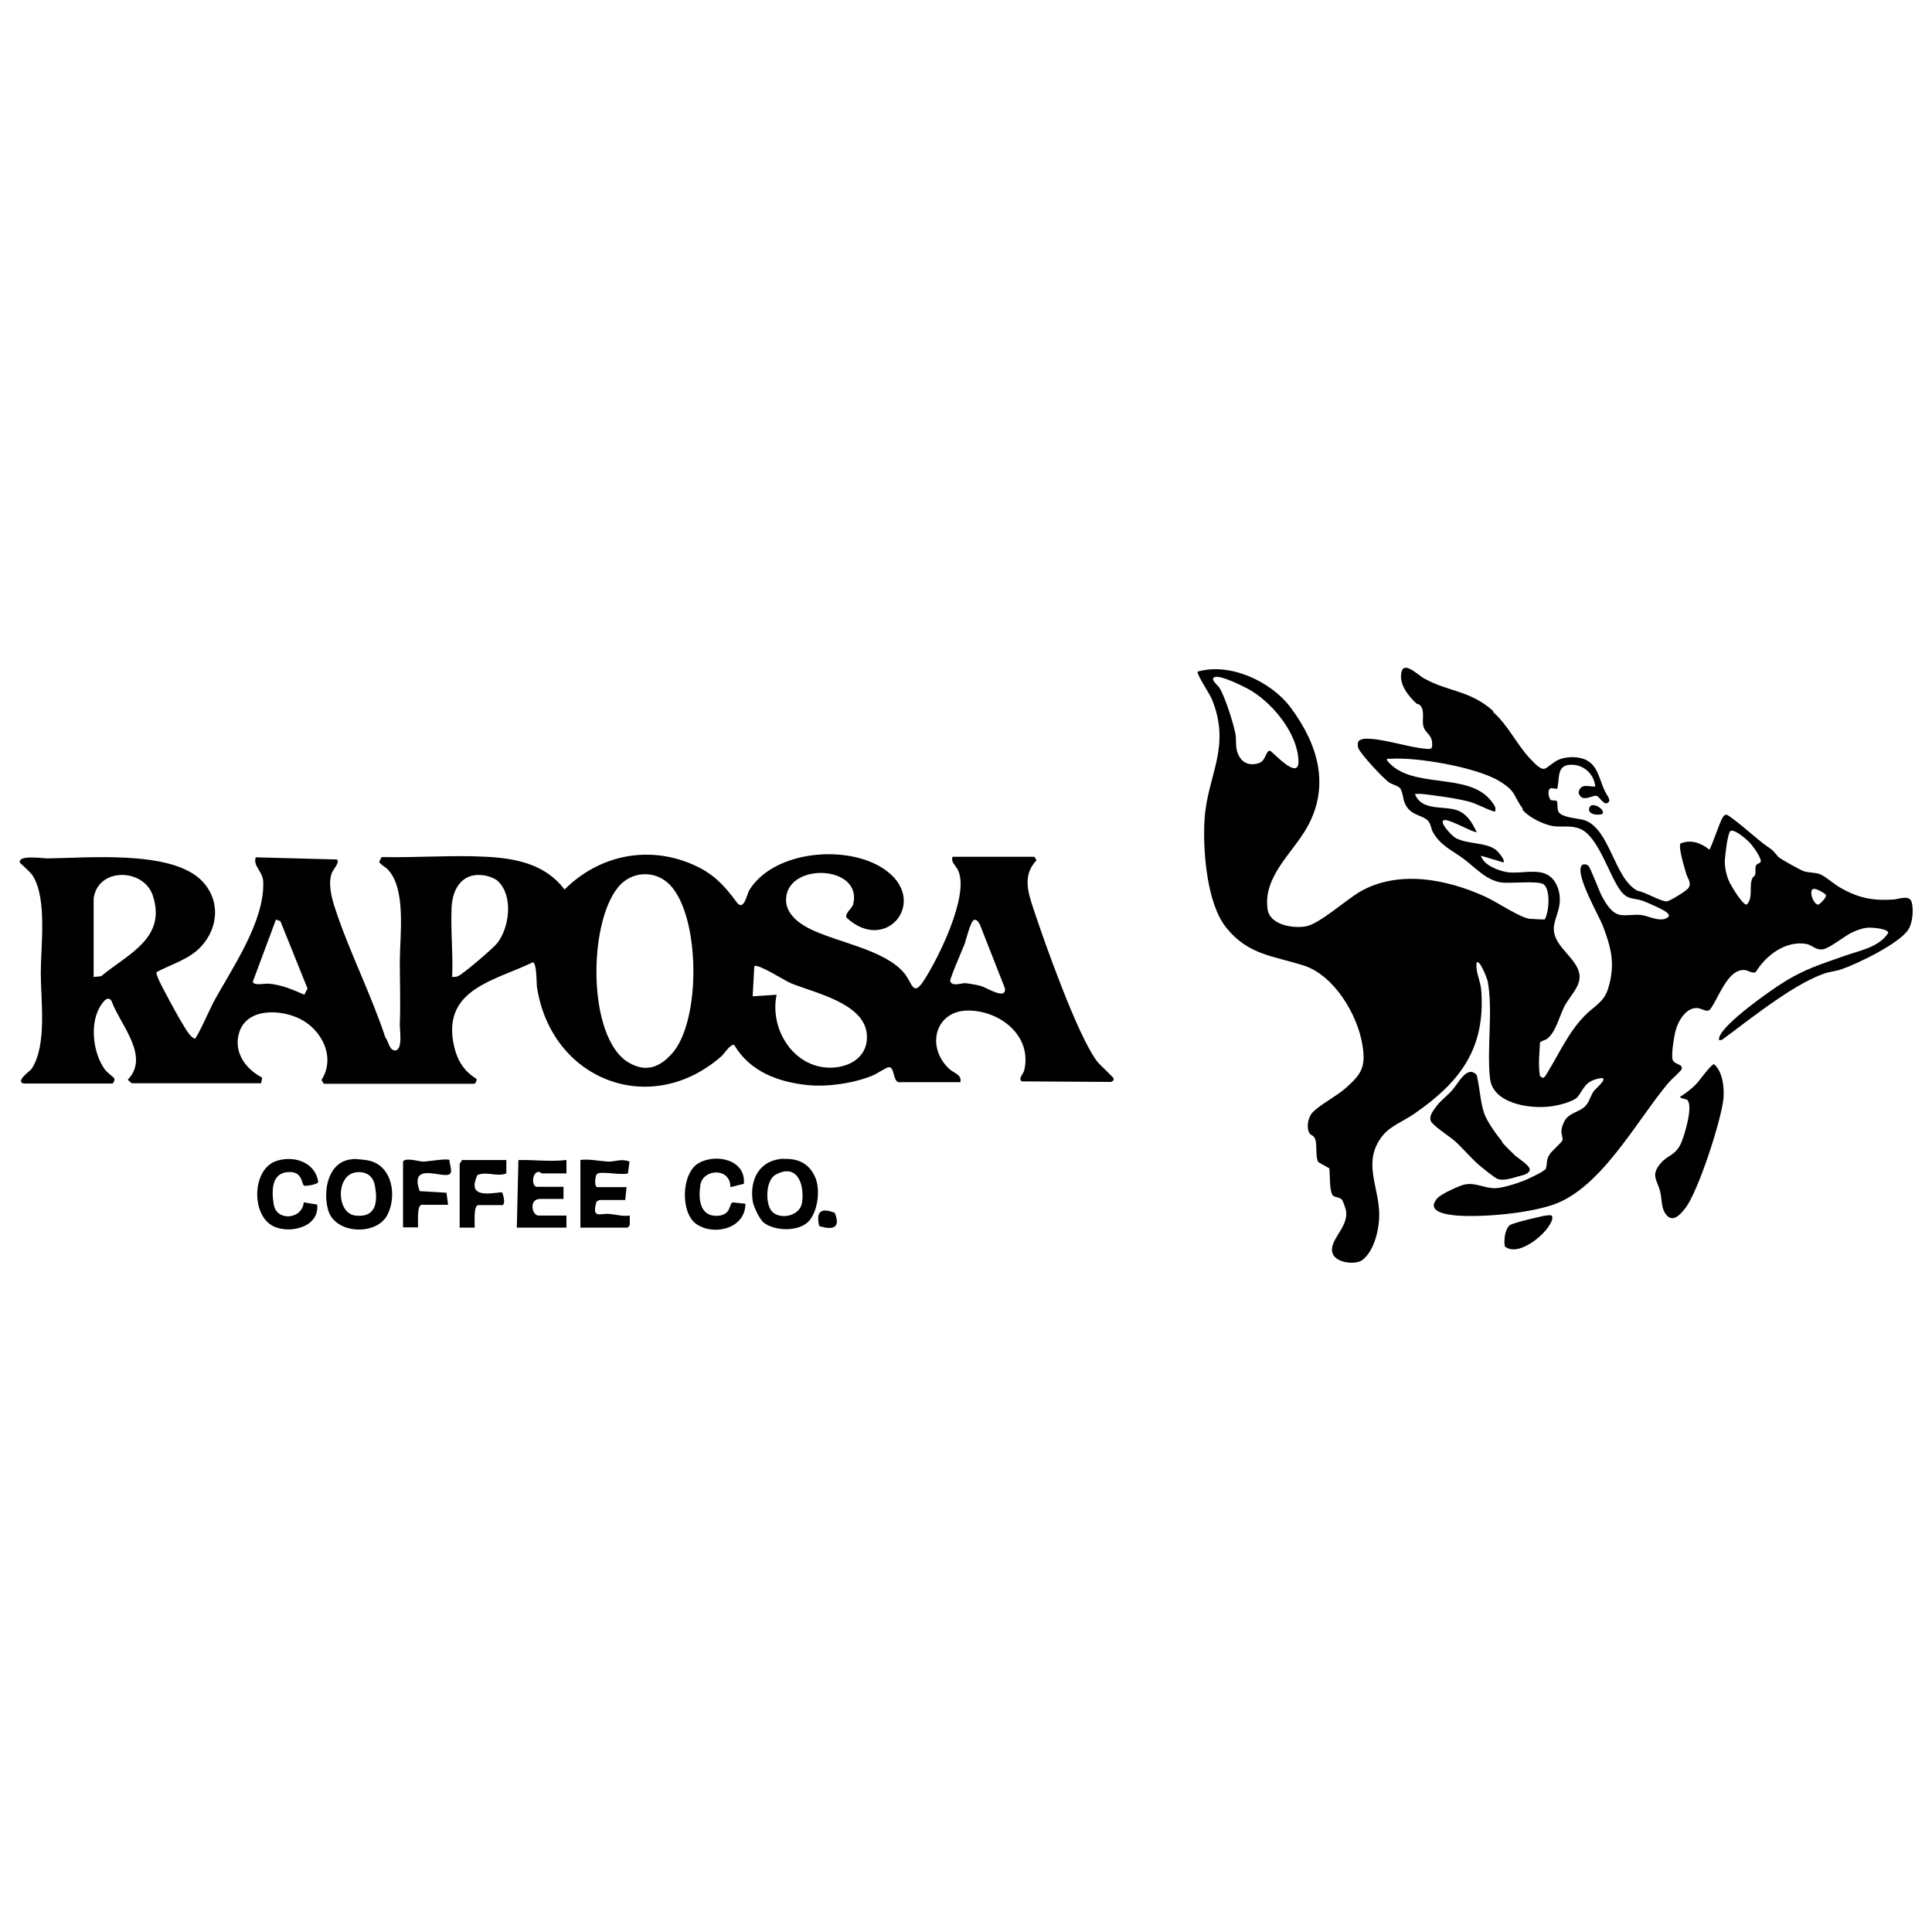
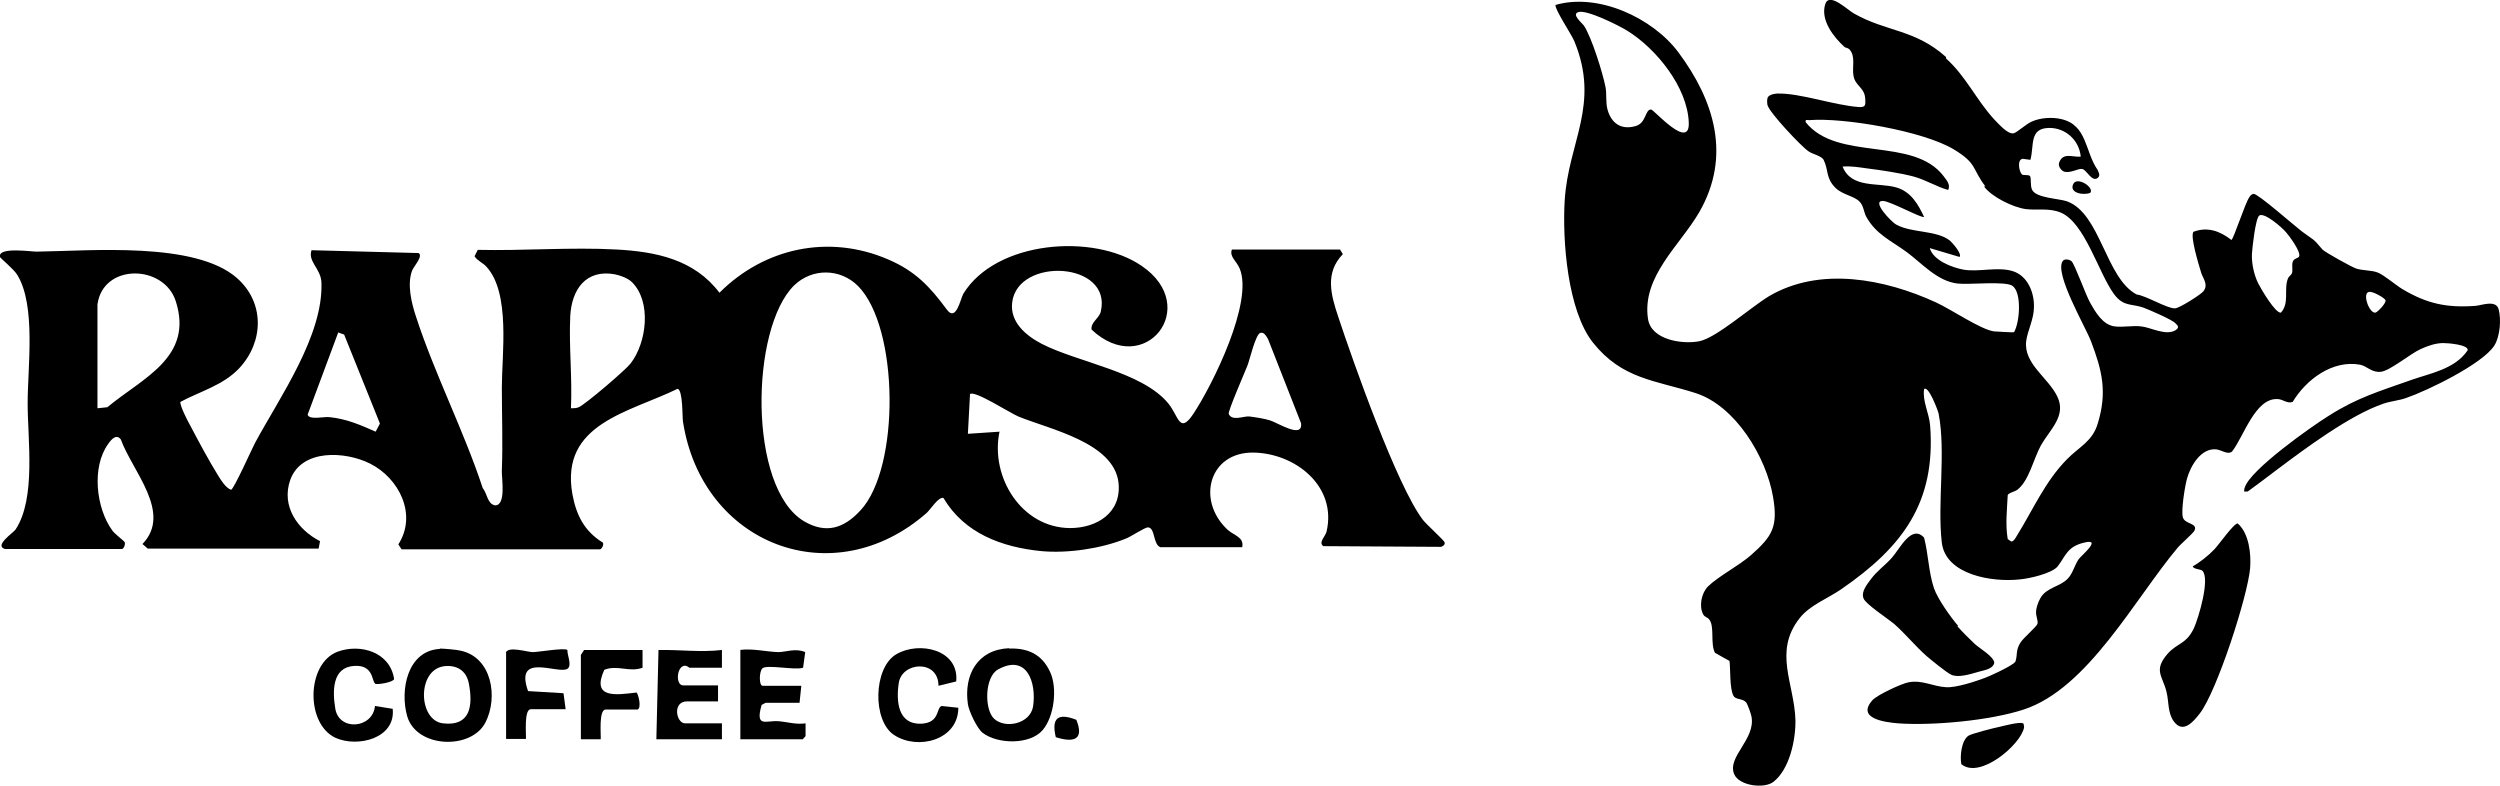
- <svg xmlns="http://www.w3.org/2000/svg" id="Layer_1" version="1.1" viewBox="0 0 72 72">
+ <svg xmlns="http://www.w3.org/2000/svg" id="Layer_1" version="1.1" viewBox="0.74 24.89 70.54 22.17">
  <g>
    <path d="M.88,40.38c-.32-.09.24-.46.3-.55.58-.88.34-2.54.34-3.56s.24-2.75-.29-3.62c-.1-.17-.49-.48-.49-.51-.07-.3.94-.14,1.04-.15,1.52-.02,4.46-.29,5.64.74.79.69.77,1.8.07,2.55-.45.48-1.1.65-1.66.95-.02.1.21.55.28.67.22.42.53,1,.78,1.4.08.13.22.36.37.41.08-.02.58-1.14.68-1.33.69-1.28,1.92-3.01,1.87-4.51-.01-.4-.39-.59-.28-.92l3.02.08c.14.08-.13.37-.18.49-.15.39-.02.92.11,1.31.52,1.6,1.35,3.22,1.88,4.83.13.16.13.45.35.49.32,0,.18-.78.19-.98.03-.79,0-1.57,0-2.35,0-.93.25-2.67-.44-3.41-.1-.11-.25-.16-.33-.29l.09-.18c1.29.03,2.63-.08,3.91-.01,1.12.06,2.2.28,2.91,1.22,1.27-1.27,3.09-1.66,4.76-.94.77.33,1.18.77,1.66,1.42.26.35.38-.31.46-.45.92-1.5,3.67-1.72,5.03-.79,1.71,1.16.08,3.2-1.41,1.8-.03-.21.22-.32.26-.51.33-1.41-2.34-1.55-2.5-.26-.07.56.39.94.83,1.17,1.03.53,2.85.79,3.58,1.69.29.36.31.87.7.29.55-.83,1.7-3.16,1.31-4.1-.09-.22-.3-.34-.22-.54h3.05l.08.13c-.51.53-.34,1.14-.13,1.77.42,1.27,1.66,4.78,2.39,5.73.09.12.6.58.61.63.02.07-.04.11-.1.13l-3.32-.02c-.15-.1.06-.28.09-.41.3-1.28-.88-2.21-2.06-2.23-1.25-.02-1.62,1.34-.74,2.17.18.17.48.21.42.5h-2.31c-.21-.08-.14-.55-.35-.56-.09,0-.49.27-.63.32-.69.28-1.64.42-2.38.35-1.11-.11-2.17-.5-2.76-1.5-.14-.04-.37.33-.47.42-2.65,2.33-6.35.89-6.88-2.58-.02-.14,0-.88-.15-.92-1.37.67-3.32.98-2.97,2.97.11.6.34,1.05.86,1.37.04.06-.04.19-.08.19h-5.6l-.09-.14c.54-.84.02-1.87-.8-2.28-.7-.35-1.93-.42-2.25.46-.26.74.2,1.4.84,1.73l-.04.21h-4.82s-.15-.13-.15-.13c.85-.88-.29-2.06-.61-2.95-.13-.17-.27,0-.36.13-.47.65-.34,1.81.12,2.44.06.09.33.29.35.33.02.07-.03.19-.08.19H.88ZM24.95,32.96c-.5-.5-1.29-.51-1.8-.02-1.24,1.21-1.31,5.72.28,6.66.62.36,1.12.2,1.59-.31,1.12-1.2,1.09-5.16-.07-6.33ZM3.49,33.47v2.94l.28-.03c.98-.82,2.44-1.4,1.93-2.99-.33-1.04-2.05-1.08-2.21.09ZM18.57,32.85c-.11-.11-.33-.19-.48-.22-.82-.15-1.22.43-1.26,1.18-.04.86.06,1.74.02,2.6.08,0,.15,0,.22-.03.2-.09,1.31-1.04,1.46-1.23.46-.59.6-1.75.04-2.3ZM10.28,34.28l-.86,2.31c.05.16.45.05.62.07.48.05.87.22,1.3.41l.12-.23-1.01-2.51-.17-.06ZM36.31,34.28c-.14.02-.31.77-.37.92-.07.18-.56,1.3-.53,1.37.09.21.42.06.57.07.17.02.43.06.59.11.21.06.94.54.88.08l-.93-2.37c-.04-.07-.11-.2-.2-.18ZM28.94,37.08c-.26,1.27.62,2.7,1.99,2.71.76,0,1.46-.43,1.37-1.28-.13-1.14-1.96-1.51-2.83-1.87-.22-.09-1.24-.75-1.36-.63l-.06,1.12.9-.06Z" />
    <path d="M13.15,43.19c.1,0,.48.03.59.06.88.19,1.06,1.31.7,2.02-.4.79-1.95.73-2.21-.17-.21-.73,0-1.85.92-1.9ZM13.26,43.69c-.76.11-.72,1.53-.02,1.61.77.09.85-.49.73-1.12-.07-.37-.34-.54-.72-.49Z" />
    <path d="M29.21,43.19c.53-.02.93.16,1.16.66.21.45.12,1.25-.21,1.64-.36.42-1.27.4-1.69.08-.16-.12-.39-.61-.42-.81-.12-.83.27-1.54,1.16-1.58ZM28.79,45.17c.31.29,1.02.15,1.1-.35.1-.68-.18-1.49-.99-1.04-.38.21-.39,1.13-.11,1.39Z" />
    <path d="M21.61,43.23c.36-.05.75.05,1.09.06.21,0,.49-.12.76,0l-.06.44c-.23.08-1.03-.1-1.15.02-.09.09-.1.49.01.49h1.09l-.05.48h-.96s-.11.06-.11.06c-.19.66.13.43.48.46.25.02.49.1.76.06v.36s-.08.09-.08.09h-1.76v-2.52Z" />
    <path d="M19.26,45.75l.06-2.52c.61-.01,1.19.07,1.79,0v.5h-.92s-.09-.08-.16-.05c-.2.05-.23.55-.01.55h.98v.45h-.87c-.43,0-.31.62-.06.62h1.04v.45h-1.85Z" />
    <path d="M27.71,44.12l-.49.12c0-.75-1.03-.68-1.12-.08-.08.53-.02,1.18.64,1.15.53-.03.41-.45.57-.5l.47.05c0,.91-1.14,1.21-1.81.77-.62-.4-.59-1.9.06-2.28s1.78-.13,1.69.77Z" />
    <path d="M11.32,44.17c-.09-.06-.04-.53-.59-.49-.62.04-.61.71-.53,1.2.1.65,1.06.57,1.12-.07l.5.08c.09.83-.98,1.1-1.61.82-.85-.39-.83-2.09.05-2.43.65-.24,1.49.01,1.6.77-.02.09-.48.17-.54.13Z" />
    <path d="M15.01,43.31c.06-.2.61-.02.76-.02.16,0,.9-.13.98-.06-.01.14.14.44,0,.53-.25.17-1.51-.49-1.11.63l1,.06.06.45h-.98c-.2,0-.13.7-.14.84h-.56v-2.43Z" />
    <path d="M18.87,43.23v.5c-.37.14-.71-.09-1.08.06-.37.82.33.71.91.64.05.04.15.43.03.48h-.9c-.2,0-.13.7-.14.84h-.56s0-2.38,0-2.38l.09-.14h1.65Z" />
    <path d="M31.11,45.2c.23.57-.08.65-.58.49-.13-.55.07-.69.58-.49Z" />
  </g>
  <g>
    <path d="M55.65,26.54c.56.5.86,1.18,1.36,1.72.12.12.38.43.55.39.09-.02.36-.27.51-.33.24-.11.58-.13.83-.07.74.17.66.91,1.03,1.44.03.08.08.15,0,.22-.16.13-.31-.22-.43-.25-.11-.03-.3.11-.49.08-.09-.01-.21-.15-.17-.26.11-.3.37-.15.61-.17-.04-.46-.43-.82-.9-.81-.56.01-.41.5-.52.9l-.22-.03c-.16.03-.1.34-.03.43.04.06.19,0,.24.06.04.07,0,.28.06.39.12.23.75.24.98.32.95.34,1.09,2.17,1.97,2.63.26.03.86.4,1.08.39.12,0,.73-.39.8-.48.15-.19-.01-.36-.06-.52-.06-.2-.32-1.03-.22-1.16.4-.15.75-.02,1.07.23.06-.01.39-1.05.51-1.21.03-.05.06-.08.12-.09.13,0,1.16.91,1.36,1.06.33.25.3.17.58.51.06.07.85.51.96.54.2.06.42.04.6.11s.5.35.7.47c.69.41,1.25.53,2.06.47.16-.01.57-.18.65.09.08.29.04.78-.12,1.03-.33.52-1.9,1.28-2.49,1.48-.19.07-.44.09-.64.16-.94.32-2.2,1.26-3,1.86-.28.21-.55.42-.83.62h-.1s0-.08.02-.12c.16-.5,1.87-1.71,2.37-2.02.8-.51,1.43-.69,2.3-1,.56-.2,1.26-.31,1.62-.85.01-.16-.57-.2-.69-.2-.22,0-.44.08-.64.17-.29.13-.86.61-1.12.64s-.39-.16-.59-.2c-.78-.14-1.52.42-1.9,1.05-.15.06-.28-.08-.43-.08-.63-.03-.95,1.06-1.28,1.48-.12.1-.29-.04-.44-.06-.43-.05-.73.46-.83.82-.06.21-.17.89-.12,1.09.05.21.43.16.33.38-.04.08-.39.38-.48.49-1.2,1.43-2.53,3.97-4.34,4.56-.94.31-2.56.46-3.54.39-.36-.03-1.19-.13-.73-.65.13-.15.84-.48,1.03-.51.38-.07.68.12,1.05.14.28.02.82-.16,1.09-.26.14-.05.84-.37.87-.47.06-.19,0-.31.14-.53.08-.13.46-.45.48-.53.02-.09-.05-.23-.04-.34,0-.1.06-.28.12-.38.17-.31.56-.32.78-.56.14-.15.18-.36.3-.54.07-.1.68-.6.16-.47-.48.11-.52.37-.75.67-.16.2-.81.35-1.09.37-.74.08-2.07-.12-2.18-1.04-.13-1.12.12-2.55-.09-3.64-.02-.09-.29-.81-.41-.69-.05.34.14.67.17,1.02.17,2.19-.79,3.44-2.5,4.62-.37.26-.89.45-1.18.82-.75.95-.15,1.84-.12,2.88.01.54-.16,1.38-.62,1.74-.25.2-.97.12-1.11-.22-.2-.49.61-.98.49-1.62-.01-.07-.11-.35-.15-.4-.1-.12-.3-.07-.36-.19-.11-.21-.08-.73-.11-.98l-.41-.23c-.14-.26,0-.76-.17-.95-.04-.05-.12-.06-.16-.13-.13-.23-.05-.61.13-.79.28-.28.88-.59,1.22-.89.6-.53.76-.8.62-1.63-.19-1.13-1.06-2.58-2.19-2.94s-2.07-.39-2.89-1.42c-.72-.9-.87-2.89-.8-4.02.1-1.64,1.01-2.7.27-4.49-.09-.21-.55-.89-.53-1.02,1.2-.35,2.74.36,3.47,1.34,1.02,1.37,1.49,2.93.59,4.5-.55.95-1.63,1.82-1.45,3.02.09.59.96.72,1.44.63s1.46-.96,1.97-1.27c1.44-.85,3.27-.49,4.71.17.42.19,1.27.77,1.64.82.07,0,.54.04.57.02.16-.28.22-1.1-.04-1.3-.19-.15-1.23-.03-1.56-.07-.57-.07-.99-.56-1.42-.88s-.88-.5-1.16-1.02c-.06-.12-.07-.3-.18-.41-.15-.16-.47-.19-.67-.38-.29-.28-.2-.5-.34-.79-.05-.12-.32-.17-.43-.25-.21-.14-1.12-1.11-1.16-1.31-.01-.07-.02-.17.02-.23.07-.07.16-.08.25-.09.65-.02,1.6.33,2.31.38.19.01.19-.05.18-.23-.02-.33-.27-.35-.33-.64-.05-.25.07-.56-.12-.76-.04-.04-.1-.04-.13-.06-.31-.28-.69-.76-.55-1.21.11-.36.64.17.81.26.91.52,1.72.44,2.6,1.23ZM45.28,25.23c-.21.06.09.3.15.38.22.33.53,1.33.61,1.73.04.2,0,.44.06.65.11.38.38.57.78.46.32-.08.27-.48.45-.47.07,0,1.1,1.18,1.06.36-.04-.99-.91-2.07-1.73-2.58-.24-.15-1.14-.6-1.38-.53ZM56.76,30.15c-.39-.51-.22-.64-.9-1.05-.85-.51-3.09-.9-4.07-.82-.06,0-.12-.03-.1.06.9,1.12,3.03.39,3.89,1.52.09.12.2.24.13.39-.33-.09-.64-.29-.98-.38-.38-.1-.92-.18-1.32-.23-.22-.03-.45-.07-.68-.05.25.63,1.01.44,1.52.59.41.12.61.47.78.83-.06.05-.94-.44-1.16-.45-.34-.01.24.6.38.67.44.24,1.13.15,1.51.45.07.06.35.38.27.46l-.84-.25c.1.35.63.55.96.61.43.07.96-.09,1.38.04s.61.6.6,1.01c0,.35-.18.66-.22.97-.07.64.62,1.02.88,1.56s-.2.92-.46,1.37c-.21.38-.34,1.01-.67,1.26-.08.06-.24.08-.27.15-.02.42-.07.83,0,1.24l.1.07c.08,0,.14-.14.18-.2.45-.73.78-1.5,1.39-2.12.34-.35.72-.5.87-1.01.27-.88.13-1.48-.19-2.32-.15-.4-1.04-1.91-.8-2.26.05-.08.19-.05.25,0,.09.08.4.95.52,1.16.15.27.36.64.7.68.23.03.51-.03.75,0,.27.03.69.27.96.11.11-.07.09-.12,0-.2-.09-.1-.74-.38-.9-.44-.35-.12-.56-.02-.83-.38-.44-.6-.82-2.01-1.5-2.3-.33-.14-.66-.06-.99-.1-.36-.05-.96-.34-1.18-.64ZM65.23,31.43c-.1-.12-.59-.55-.74-.46-.11.07-.2.92-.21,1.09-.01.27.06.59.18.83.07.14.49.86.64.82.25-.28.07-.66.2-.97.02-.05.09-.09.11-.14.03-.1-.01-.22.02-.32s.15-.1.18-.15c.07-.12-.28-.59-.37-.69ZM67.57,33.13c-.18.06.03.62.2.58.06-.02.3-.26.28-.35-.02-.06-.38-.27-.47-.23Z" />
    <path d="M62.89,41c-.06-.06-.25-.04-.28-.13.2-.11.45-.31.61-.48.12-.12.55-.74.66-.73.32.28.38.86.35,1.26-.07.8-.94,3.48-1.42,4.1-.18.23-.47.58-.73.23-.18-.24-.14-.56-.21-.84-.11-.45-.37-.6.02-1.06.27-.32.54-.27.76-.75.12-.27.46-1.38.23-1.61Z" />
    <path d="M55.97,42.56c.14.16.33.35.49.5.13.12.56.37.55.54-.05.18-.3.2-.46.25-.21.06-.55.17-.75.08-.12-.05-.56-.41-.69-.52-.32-.28-.61-.64-.93-.92-.18-.15-.81-.56-.86-.72-.07-.19.1-.39.21-.54.17-.23.39-.38.58-.59.23-.25.56-.97.92-.58.12.46.13.99.28,1.43.11.31.46.8.68,1.06Z" />
    <path d="M57.83,45.3s.03.08.02.12c-.09.48-1.25,1.47-1.77,1.03-.04-.22,0-.66.2-.8.09-.06.72-.22.87-.25.13-.03.58-.15.67-.1Z" />
    <path d="M59.72,30.33c-.18.08-.61.01-.48-.25.11-.22.6.1.48.25Z" />
  </g>
</svg>
